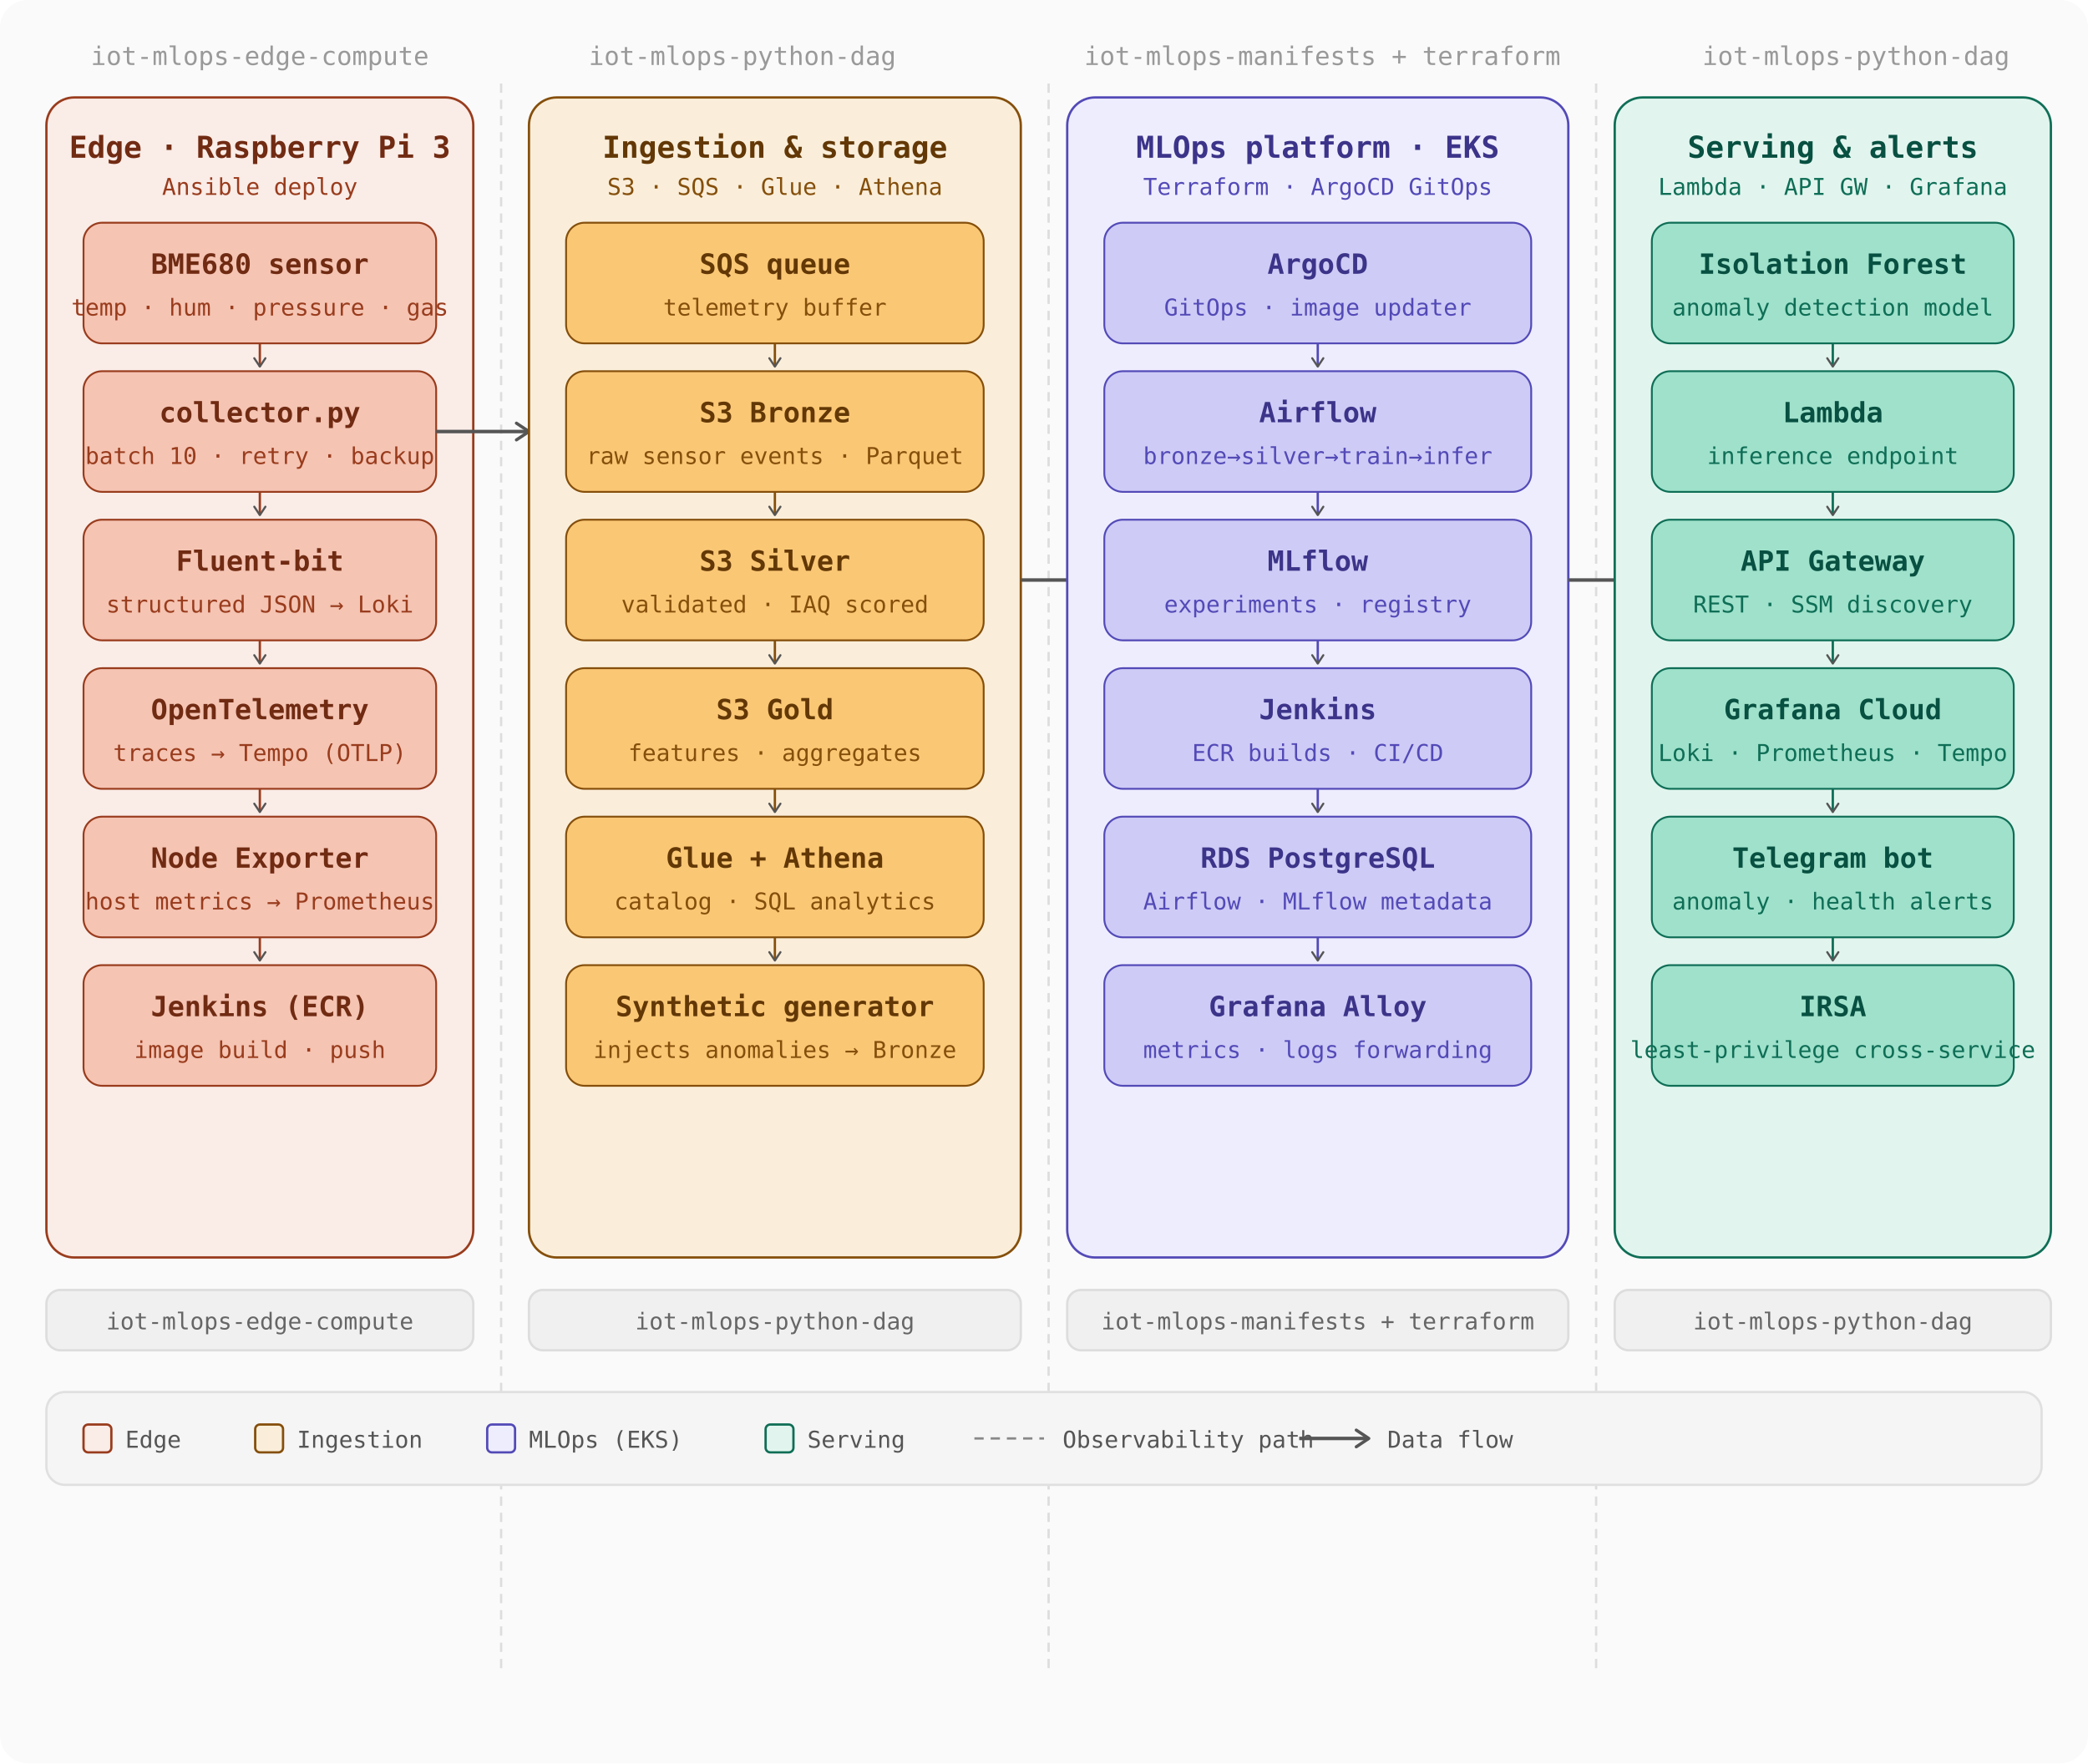
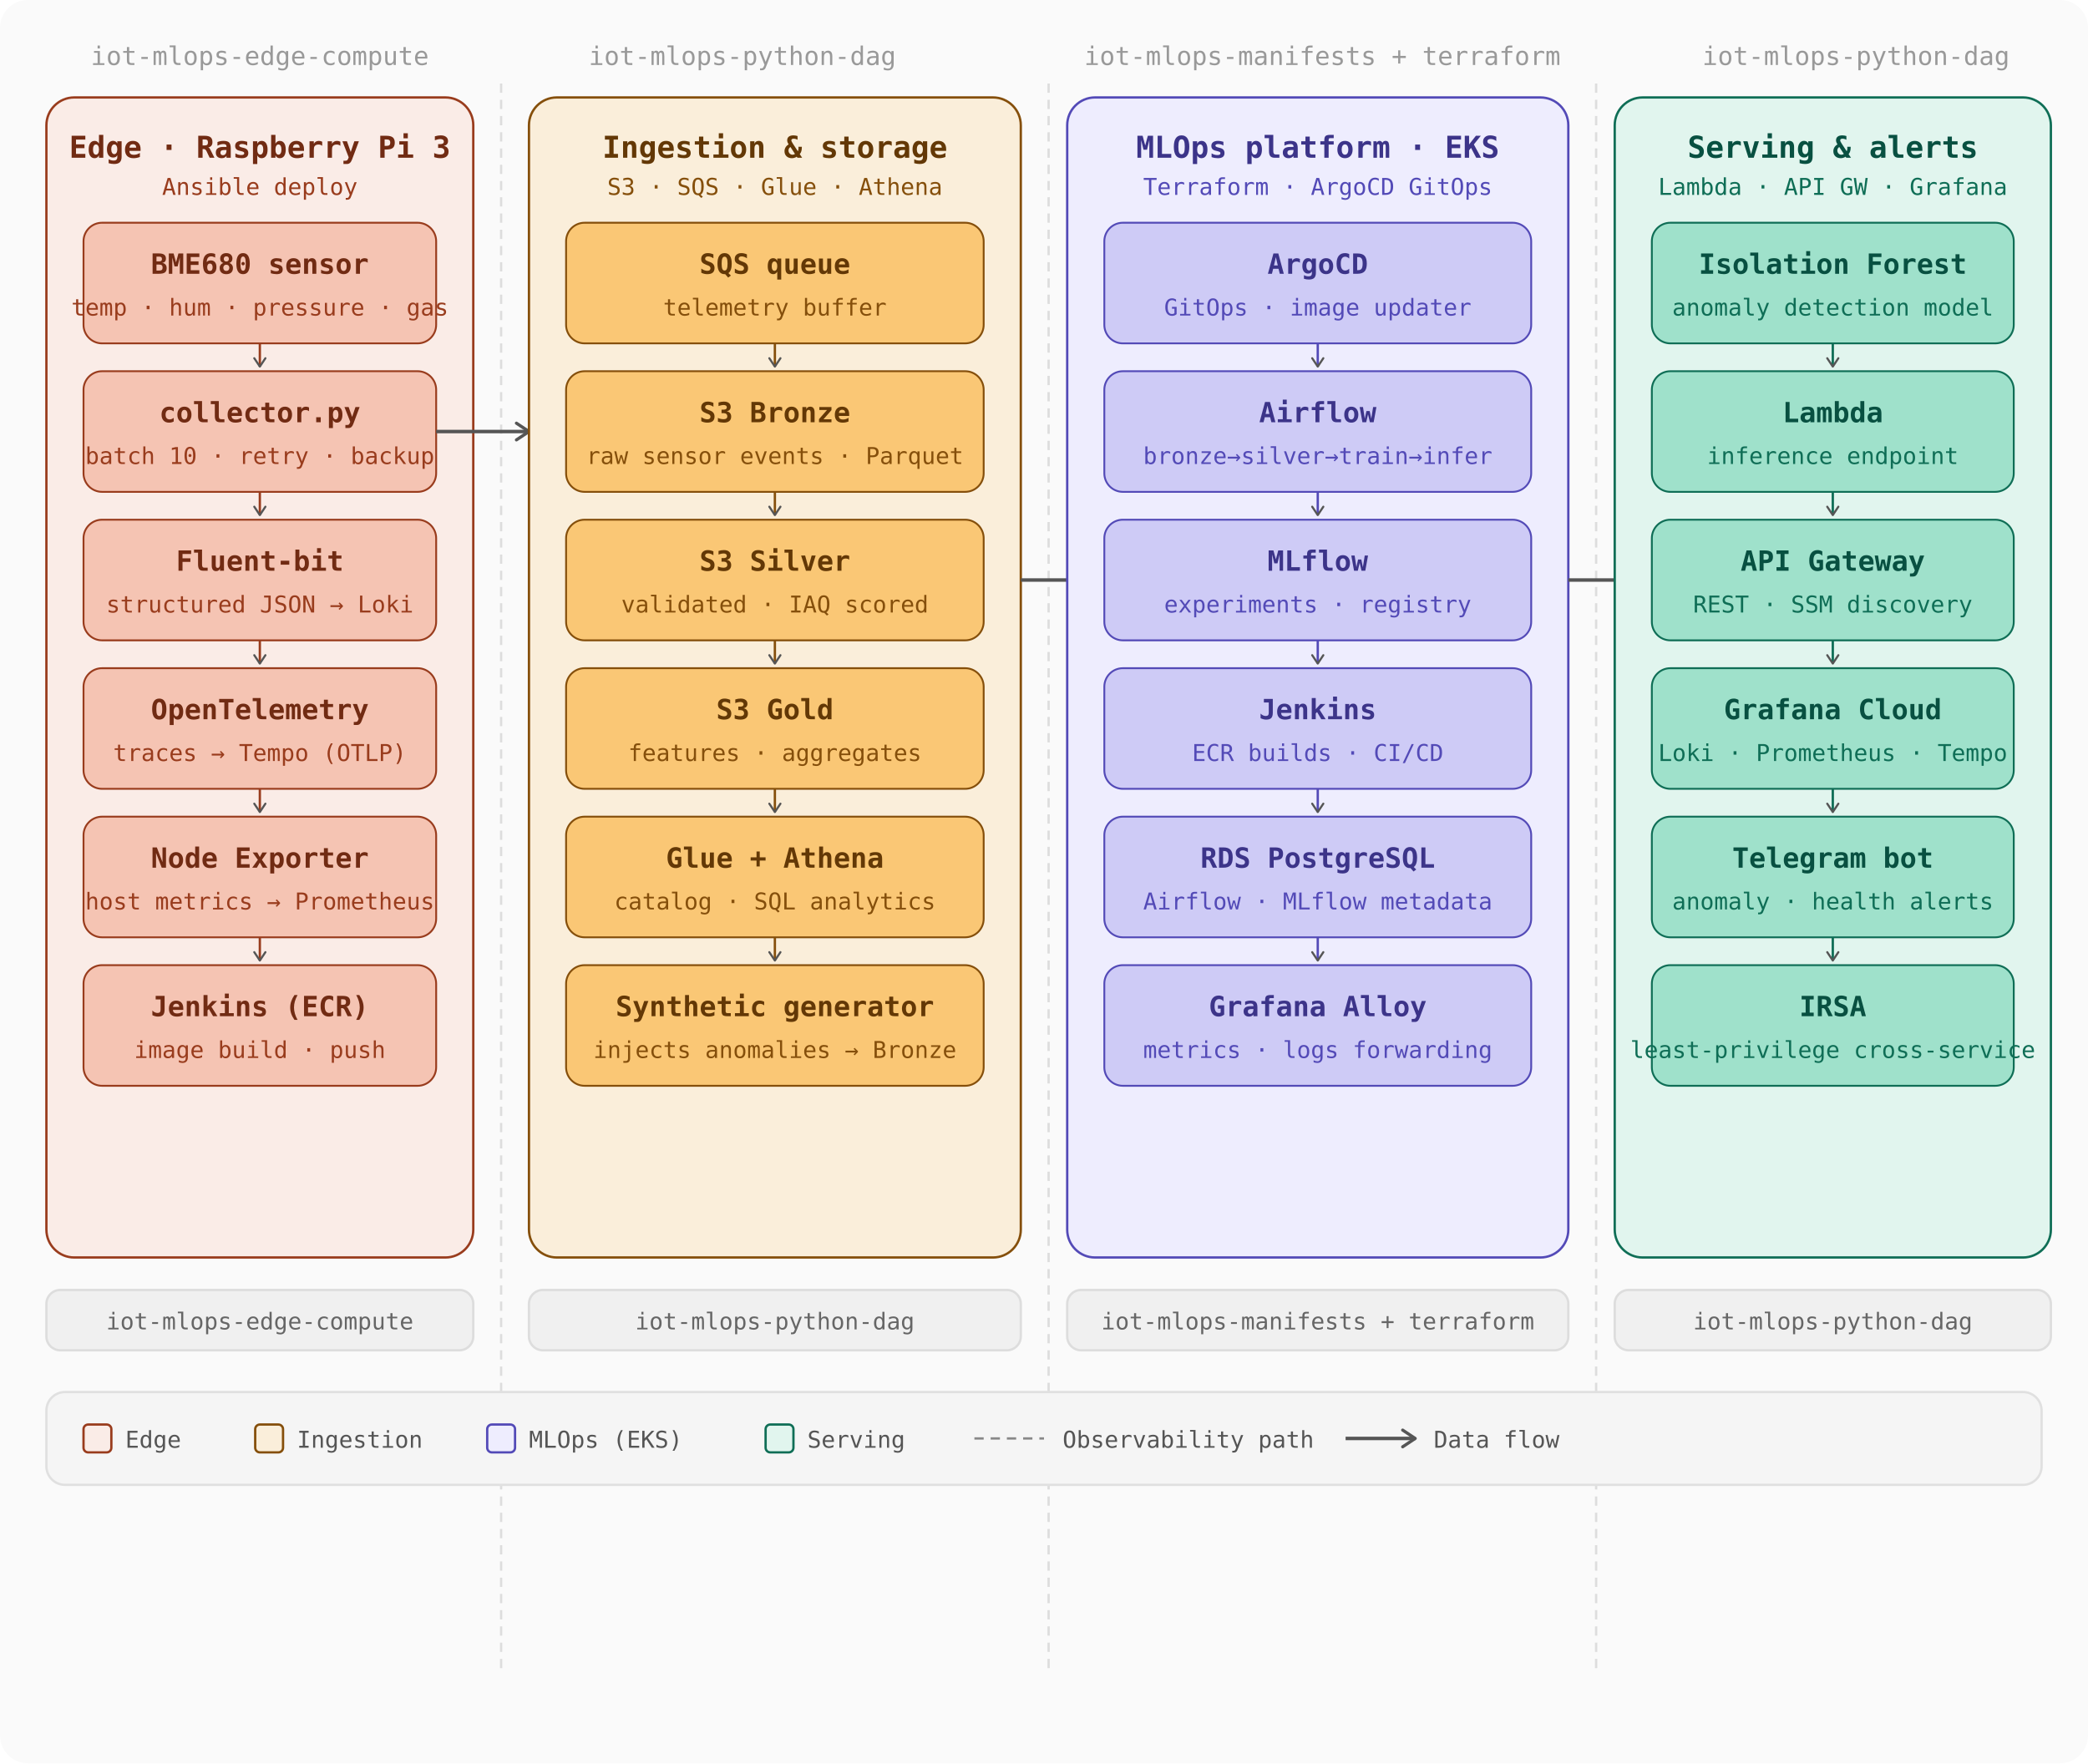
<svg xmlns="http://www.w3.org/2000/svg" width="900" height="760" viewBox="0 0 900 760" font-family="ui-monospace,SFMono-Regular,Menlo,monospace">
  <defs>
    <marker id="arr" viewBox="0 0 10 10" refX="8" refY="5" markerWidth="6" markerHeight="6" orient="auto-start-reverse">
      <path d="M2 1L8 5L2 9" fill="none" stroke="#555" stroke-width="1.5" stroke-linecap="round" stroke-linejoin="round" />
    </marker>
    <marker id="arr-dash" viewBox="0 0 10 10" refX="8" refY="5" markerWidth="6" markerHeight="6" orient="auto-start-reverse">
      <path d="M2 1L8 5L2 9" fill="none" stroke="#888" stroke-width="1.5" stroke-linecap="round" stroke-linejoin="round" />
    </marker>
  </defs>
  <rect width="900" height="760" fill="#fafafa" rx="12" />
  <text x="112" y="28" text-anchor="middle" font-size="11" fill="#999">iot-mlops-edge-compute</text>
  <text x="320" y="28" text-anchor="middle" font-size="11" fill="#999">iot-mlops-python-dag</text>
  <text x="570" y="28" text-anchor="middle" font-size="11" fill="#999">iot-mlops-manifests + terraform</text>
  <text x="800" y="28" text-anchor="middle" font-size="11" fill="#999">iot-mlops-python-dag</text>
  <line x1="216" y1="36" x2="216" y2="720" stroke="#ddd" stroke-width="1" stroke-dasharray="4 3" />
  <line x1="452" y1="36" x2="452" y2="720" stroke="#ddd" stroke-width="1" stroke-dasharray="4 3" />
  <line x1="688" y1="36" x2="688" y2="720" stroke="#ddd" stroke-width="1" stroke-dasharray="4 3" />
  <rect x="20" y="42" width="184" height="500" rx="12" fill="#FAECE7" stroke="#993C1D" stroke-width="1" />
  <text x="112" y="68" text-anchor="middle" font-size="13" font-weight="600" fill="#712B13">Edge · Raspberry Pi 3</text>
  <text x="112" y="84" text-anchor="middle" font-size="10" fill="#993C1D">Ansible deploy</text>
  <rect x="36" y="96" width="152" height="52" rx="8" fill="#F5C4B3" stroke="#993C1D" stroke-width="0.8" />
  <text x="112" y="118" text-anchor="middle" font-size="12" font-weight="600" fill="#712B13">BME680 sensor</text>
  <text x="112" y="136" text-anchor="middle" font-size="10" fill="#993C1D">temp · hum · pressure · gas</text>
  <rect x="36" y="160" width="152" height="52" rx="8" fill="#F5C4B3" stroke="#993C1D" stroke-width="0.8" />
  <text x="112" y="182" text-anchor="middle" font-size="12" font-weight="600" fill="#712B13">collector.py</text>
  <text x="112" y="200" text-anchor="middle" font-size="10" fill="#993C1D">batch 10 · retry · backup</text>
  <rect x="36" y="224" width="152" height="52" rx="8" fill="#F5C4B3" stroke="#993C1D" stroke-width="0.8" />
  <text x="112" y="246" text-anchor="middle" font-size="12" font-weight="600" fill="#712B13">Fluent-bit</text>
  <text x="112" y="264" text-anchor="middle" font-size="10" fill="#993C1D">structured JSON → Loki</text>
  <rect x="36" y="288" width="152" height="52" rx="8" fill="#F5C4B3" stroke="#993C1D" stroke-width="0.8" />
  <text x="112" y="310" text-anchor="middle" font-size="12" font-weight="600" fill="#712B13">OpenTelemetry</text>
  <text x="112" y="328" text-anchor="middle" font-size="10" fill="#993C1D">traces → Tempo (OTLP)</text>
  <rect x="36" y="352" width="152" height="52" rx="8" fill="#F5C4B3" stroke="#993C1D" stroke-width="0.8" />
  <text x="112" y="374" text-anchor="middle" font-size="12" font-weight="600" fill="#712B13">Node Exporter</text>
  <text x="112" y="392" text-anchor="middle" font-size="10" fill="#993C1D">host metrics → Prometheus</text>
  <rect x="36" y="416" width="152" height="52" rx="8" fill="#F5C4B3" stroke="#993C1D" stroke-width="0.8" />
  <text x="112" y="438" text-anchor="middle" font-size="12" font-weight="600" fill="#712B13">Jenkins (ECR)</text>
  <text x="112" y="456" text-anchor="middle" font-size="10" fill="#993C1D">image build · push</text>
  <line x1="112" y1="148" x2="112" y2="158" stroke="#993C1D" stroke-width="1" marker-end="url(#arr)" />
  <line x1="112" y1="212" x2="112" y2="222" stroke="#993C1D" stroke-width="1" marker-end="url(#arr)" />
  <line x1="112" y1="276" x2="112" y2="286" stroke="#993C1D" stroke-width="1" marker-end="url(#arr)" />
  <line x1="112" y1="340" x2="112" y2="350" stroke="#993C1D" stroke-width="1" marker-end="url(#arr)" />
  <line x1="112" y1="404" x2="112" y2="414" stroke="#993C1D" stroke-width="1" marker-end="url(#arr)" />
  <line x1="188" y1="186" x2="228" y2="186" stroke="#555" stroke-width="1.5" marker-end="url(#arr)" />
  <rect x="228" y="42" width="212" height="500" rx="12" fill="#FAEEDA" stroke="#854F0B" stroke-width="1" />
  <text x="334" y="68" text-anchor="middle" font-size="13" font-weight="600" fill="#633806">Ingestion &amp; storage</text>
  <text x="334" y="84" text-anchor="middle" font-size="10" fill="#854F0B">S3 · SQS · Glue · Athena</text>
  <rect x="244" y="96" width="180" height="52" rx="8" fill="#FAC775" stroke="#854F0B" stroke-width="0.8" />
  <text x="334" y="118" text-anchor="middle" font-size="12" font-weight="600" fill="#633806">SQS queue</text>
  <text x="334" y="136" text-anchor="middle" font-size="10" fill="#854F0B">telemetry buffer</text>
  <rect x="244" y="160" width="180" height="52" rx="8" fill="#FAC775" stroke="#854F0B" stroke-width="0.8" />
  <text x="334" y="182" text-anchor="middle" font-size="12" font-weight="600" fill="#633806">S3 Bronze</text>
  <text x="334" y="200" text-anchor="middle" font-size="10" fill="#854F0B">raw sensor events · Parquet</text>
  <rect x="244" y="224" width="180" height="52" rx="8" fill="#FAC775" stroke="#854F0B" stroke-width="0.8" />
  <text x="334" y="246" text-anchor="middle" font-size="12" font-weight="600" fill="#633806">S3 Silver</text>
  <text x="334" y="264" text-anchor="middle" font-size="10" fill="#854F0B">validated · IAQ scored</text>
  <rect x="244" y="288" width="180" height="52" rx="8" fill="#FAC775" stroke="#854F0B" stroke-width="0.8" />
  <text x="334" y="310" text-anchor="middle" font-size="12" font-weight="600" fill="#633806">S3 Gold</text>
  <text x="334" y="328" text-anchor="middle" font-size="10" fill="#854F0B">features · aggregates</text>
  <rect x="244" y="352" width="180" height="52" rx="8" fill="#FAC775" stroke="#854F0B" stroke-width="0.8" />
  <text x="334" y="374" text-anchor="middle" font-size="12" font-weight="600" fill="#633806">Glue + Athena</text>
  <text x="334" y="392" text-anchor="middle" font-size="10" fill="#854F0B">catalog · SQL analytics</text>
  <rect x="244" y="416" width="180" height="52" rx="8" fill="#FAC775" stroke="#854F0B" stroke-width="0.8" />
  <text x="334" y="438" text-anchor="middle" font-size="12" font-weight="600" fill="#633806">Synthetic generator</text>
  <text x="334" y="456" text-anchor="middle" font-size="10" fill="#854F0B">injects anomalies → Bronze</text>
  <line x1="334" y1="148" x2="334" y2="158" stroke="#854F0B" stroke-width="1" marker-end="url(#arr)" />
  <line x1="334" y1="212" x2="334" y2="222" stroke="#854F0B" stroke-width="1" marker-end="url(#arr)" />
  <line x1="334" y1="276" x2="334" y2="286" stroke="#854F0B" stroke-width="1" marker-end="url(#arr)" />
  <line x1="334" y1="340" x2="334" y2="350" stroke="#854F0B" stroke-width="1" marker-end="url(#arr)" />
  <line x1="334" y1="404" x2="334" y2="414" stroke="#854F0B" stroke-width="1" marker-end="url(#arr)" />
  <line x1="440" y1="250" x2="468" y2="250" stroke="#555" stroke-width="1.5" marker-end="url(#arr)" />
  <rect x="460" y="42" width="216" height="500" rx="12" fill="#EEEDFE" stroke="#534AB7" stroke-width="1" />
  <text x="568" y="68" text-anchor="middle" font-size="13" font-weight="600" fill="#3C3489">MLOps platform · EKS</text>
  <text x="568" y="84" text-anchor="middle" font-size="10" fill="#534AB7">Terraform · ArgoCD GitOps</text>
  <rect x="476" y="96" width="184" height="52" rx="8" fill="#CECBF6" stroke="#534AB7" stroke-width="0.8" />
  <text x="568" y="118" text-anchor="middle" font-size="12" font-weight="600" fill="#3C3489">ArgoCD</text>
  <text x="568" y="136" text-anchor="middle" font-size="10" fill="#534AB7">GitOps · image updater</text>
  <rect x="476" y="160" width="184" height="52" rx="8" fill="#CECBF6" stroke="#534AB7" stroke-width="0.8" />
  <text x="568" y="182" text-anchor="middle" font-size="12" font-weight="600" fill="#3C3489">Airflow</text>
  <text x="568" y="200" text-anchor="middle" font-size="10" fill="#534AB7">bronze→silver→train→infer</text>
  <rect x="476" y="224" width="184" height="52" rx="8" fill="#CECBF6" stroke="#534AB7" stroke-width="0.8" />
  <text x="568" y="246" text-anchor="middle" font-size="12" font-weight="600" fill="#3C3489">MLflow</text>
  <text x="568" y="264" text-anchor="middle" font-size="10" fill="#534AB7">experiments · registry</text>
  <rect x="476" y="288" width="184" height="52" rx="8" fill="#CECBF6" stroke="#534AB7" stroke-width="0.8" />
  <text x="568" y="310" text-anchor="middle" font-size="12" font-weight="600" fill="#3C3489">Jenkins</text>
  <text x="568" y="328" text-anchor="middle" font-size="10" fill="#534AB7">ECR builds · CI/CD</text>
  <rect x="476" y="352" width="184" height="52" rx="8" fill="#CECBF6" stroke="#534AB7" stroke-width="0.8" />
  <text x="568" y="374" text-anchor="middle" font-size="12" font-weight="600" fill="#3C3489">RDS PostgreSQL</text>
  <text x="568" y="392" text-anchor="middle" font-size="10" fill="#534AB7">Airflow · MLflow metadata</text>
  <rect x="476" y="416" width="184" height="52" rx="8" fill="#CECBF6" stroke="#534AB7" stroke-width="0.8" />
  <text x="568" y="438" text-anchor="middle" font-size="12" font-weight="600" fill="#3C3489">Grafana Alloy</text>
  <text x="568" y="456" text-anchor="middle" font-size="10" fill="#534AB7">metrics · logs forwarding</text>
  <line x1="568" y1="148" x2="568" y2="158" stroke="#534AB7" stroke-width="1" marker-end="url(#arr)" />
  <line x1="568" y1="212" x2="568" y2="222" stroke="#534AB7" stroke-width="1" marker-end="url(#arr)" />
  <line x1="568" y1="276" x2="568" y2="286" stroke="#534AB7" stroke-width="1" marker-end="url(#arr)" />
  <line x1="568" y1="340" x2="568" y2="350" stroke="#534AB7" stroke-width="1" marker-end="url(#arr)" />
  <line x1="568" y1="404" x2="568" y2="414" stroke="#534AB7" stroke-width="1" marker-end="url(#arr)" />
  <line x1="676" y1="250" x2="704" y2="250" stroke="#555" stroke-width="1.5" marker-end="url(#arr)" />
  <rect x="696" y="42" width="188" height="500" rx="12" fill="#E1F5EE" stroke="#0F6E56" stroke-width="1" />
  <text x="790" y="68" text-anchor="middle" font-size="13" font-weight="600" fill="#085041">Serving &amp; alerts</text>
  <text x="790" y="84" text-anchor="middle" font-size="10" fill="#0F6E56">Lambda · API GW · Grafana</text>
  <rect x="712" y="96" width="156" height="52" rx="8" fill="#9FE1CB" stroke="#0F6E56" stroke-width="0.8" />
  <text x="790" y="118" text-anchor="middle" font-size="12" font-weight="600" fill="#085041">Isolation Forest</text>
  <text x="790" y="136" text-anchor="middle" font-size="10" fill="#0F6E56">anomaly detection model</text>
  <rect x="712" y="160" width="156" height="52" rx="8" fill="#9FE1CB" stroke="#0F6E56" stroke-width="0.8" />
  <text x="790" y="182" text-anchor="middle" font-size="12" font-weight="600" fill="#085041">Lambda</text>
  <text x="790" y="200" text-anchor="middle" font-size="10" fill="#0F6E56">inference endpoint</text>
  <rect x="712" y="224" width="156" height="52" rx="8" fill="#9FE1CB" stroke="#0F6E56" stroke-width="0.8" />
  <text x="790" y="246" text-anchor="middle" font-size="12" font-weight="600" fill="#085041">API Gateway</text>
  <text x="790" y="264" text-anchor="middle" font-size="10" fill="#0F6E56">REST · SSM discovery</text>
  <rect x="712" y="288" width="156" height="52" rx="8" fill="#9FE1CB" stroke="#0F6E56" stroke-width="0.8" />
  <text x="790" y="310" text-anchor="middle" font-size="12" font-weight="600" fill="#085041">Grafana Cloud</text>
  <text x="790" y="328" text-anchor="middle" font-size="10" fill="#0F6E56">Loki · Prometheus · Tempo</text>
  <rect x="712" y="352" width="156" height="52" rx="8" fill="#9FE1CB" stroke="#0F6E56" stroke-width="0.8" />
  <text x="790" y="374" text-anchor="middle" font-size="12" font-weight="600" fill="#085041">Telegram bot</text>
  <text x="790" y="392" text-anchor="middle" font-size="10" fill="#0F6E56">anomaly · health alerts</text>
  <rect x="712" y="416" width="156" height="52" rx="8" fill="#9FE1CB" stroke="#0F6E56" stroke-width="0.8" />
  <text x="790" y="438" text-anchor="middle" font-size="12" font-weight="600" fill="#085041">IRSA</text>
  <text x="790" y="456" text-anchor="middle" font-size="10" fill="#0F6E56">least-privilege cross-service</text>
  <line x1="790" y1="148" x2="790" y2="158" stroke="#0F6E56" stroke-width="1" marker-end="url(#arr)" />
  <line x1="790" y1="212" x2="790" y2="222" stroke="#0F6E56" stroke-width="1" marker-end="url(#arr)" />
  <line x1="790" y1="276" x2="790" y2="286" stroke="#0F6E56" stroke-width="1" marker-end="url(#arr)" />
  <line x1="790" y1="340" x2="790" y2="350" stroke="#0F6E56" stroke-width="1" marker-end="url(#arr)" />
  <line x1="790" y1="404" x2="790" y2="414" stroke="#0F6E56" stroke-width="1" marker-end="url(#arr)" />
  <rect x="20" y="556" width="184" height="26" rx="6" fill="#f0f0f0" stroke="#ddd" stroke-width="1" />
  <text x="112" y="573" text-anchor="middle" font-size="10" fill="#666">iot-mlops-edge-compute</text>
  <rect x="228" y="556" width="212" height="26" rx="6" fill="#f0f0f0" stroke="#ddd" stroke-width="1" />
  <text x="334" y="573" text-anchor="middle" font-size="10" fill="#666">iot-mlops-python-dag</text>
  <rect x="460" y="556" width="216" height="26" rx="6" fill="#f0f0f0" stroke="#ddd" stroke-width="1" />
  <text x="568" y="573" text-anchor="middle" font-size="10" fill="#666">iot-mlops-manifests + terraform</text>
  <rect x="696" y="556" width="188" height="26" rx="6" fill="#f0f0f0" stroke="#ddd" stroke-width="1" />
  <text x="790" y="573" text-anchor="middle" font-size="10" fill="#666">iot-mlops-python-dag</text>
  <rect x="20" y="600" width="860" height="40" rx="8" fill="#f5f5f5" stroke="#e0e0e0" stroke-width="1" />
  <rect x="36" y="614" width="12" height="12" rx="2" fill="#FAECE7" stroke="#993C1D" stroke-width="1" />
  <text x="54" y="624" font-size="10" fill="#555">Edge</text>
  <rect x="110" y="614" width="12" height="12" rx="2" fill="#FAEEDA" stroke="#854F0B" stroke-width="1" />
  <text x="128" y="624" font-size="10" fill="#555">Ingestion</text>
  <rect x="210" y="614" width="12" height="12" rx="2" fill="#EEEDFE" stroke="#534AB7" stroke-width="1" />
  <text x="228" y="624" font-size="10" fill="#555">MLOps (EKS)</text>
  <rect x="330" y="614" width="12" height="12" rx="2" fill="#E1F5EE" stroke="#0F6E56" stroke-width="1" />
  <text x="348" y="624" font-size="10" fill="#555">Serving</text>
  <line x1="420" y1="620" x2="450" y2="620" stroke="#888" stroke-width="1" stroke-dasharray="4 3" />
  <text x="458" y="624" font-size="10" fill="#555">Observability path</text>
-   <line x1="560" y1="620" x2="590" y2="620" stroke="#555" stroke-width="1.5" marker-end="url(#arr)" />
-   <text x="598" y="624" font-size="10" fill="#555">Data flow</text>
+   <line x1="580" y1="620" x2="610" y2="620" stroke="#555" stroke-width="1.5" marker-end="url(#arr)" />
+   <text x="618" y="624" font-size="10" fill="#555">Data flow</text>
</svg>
